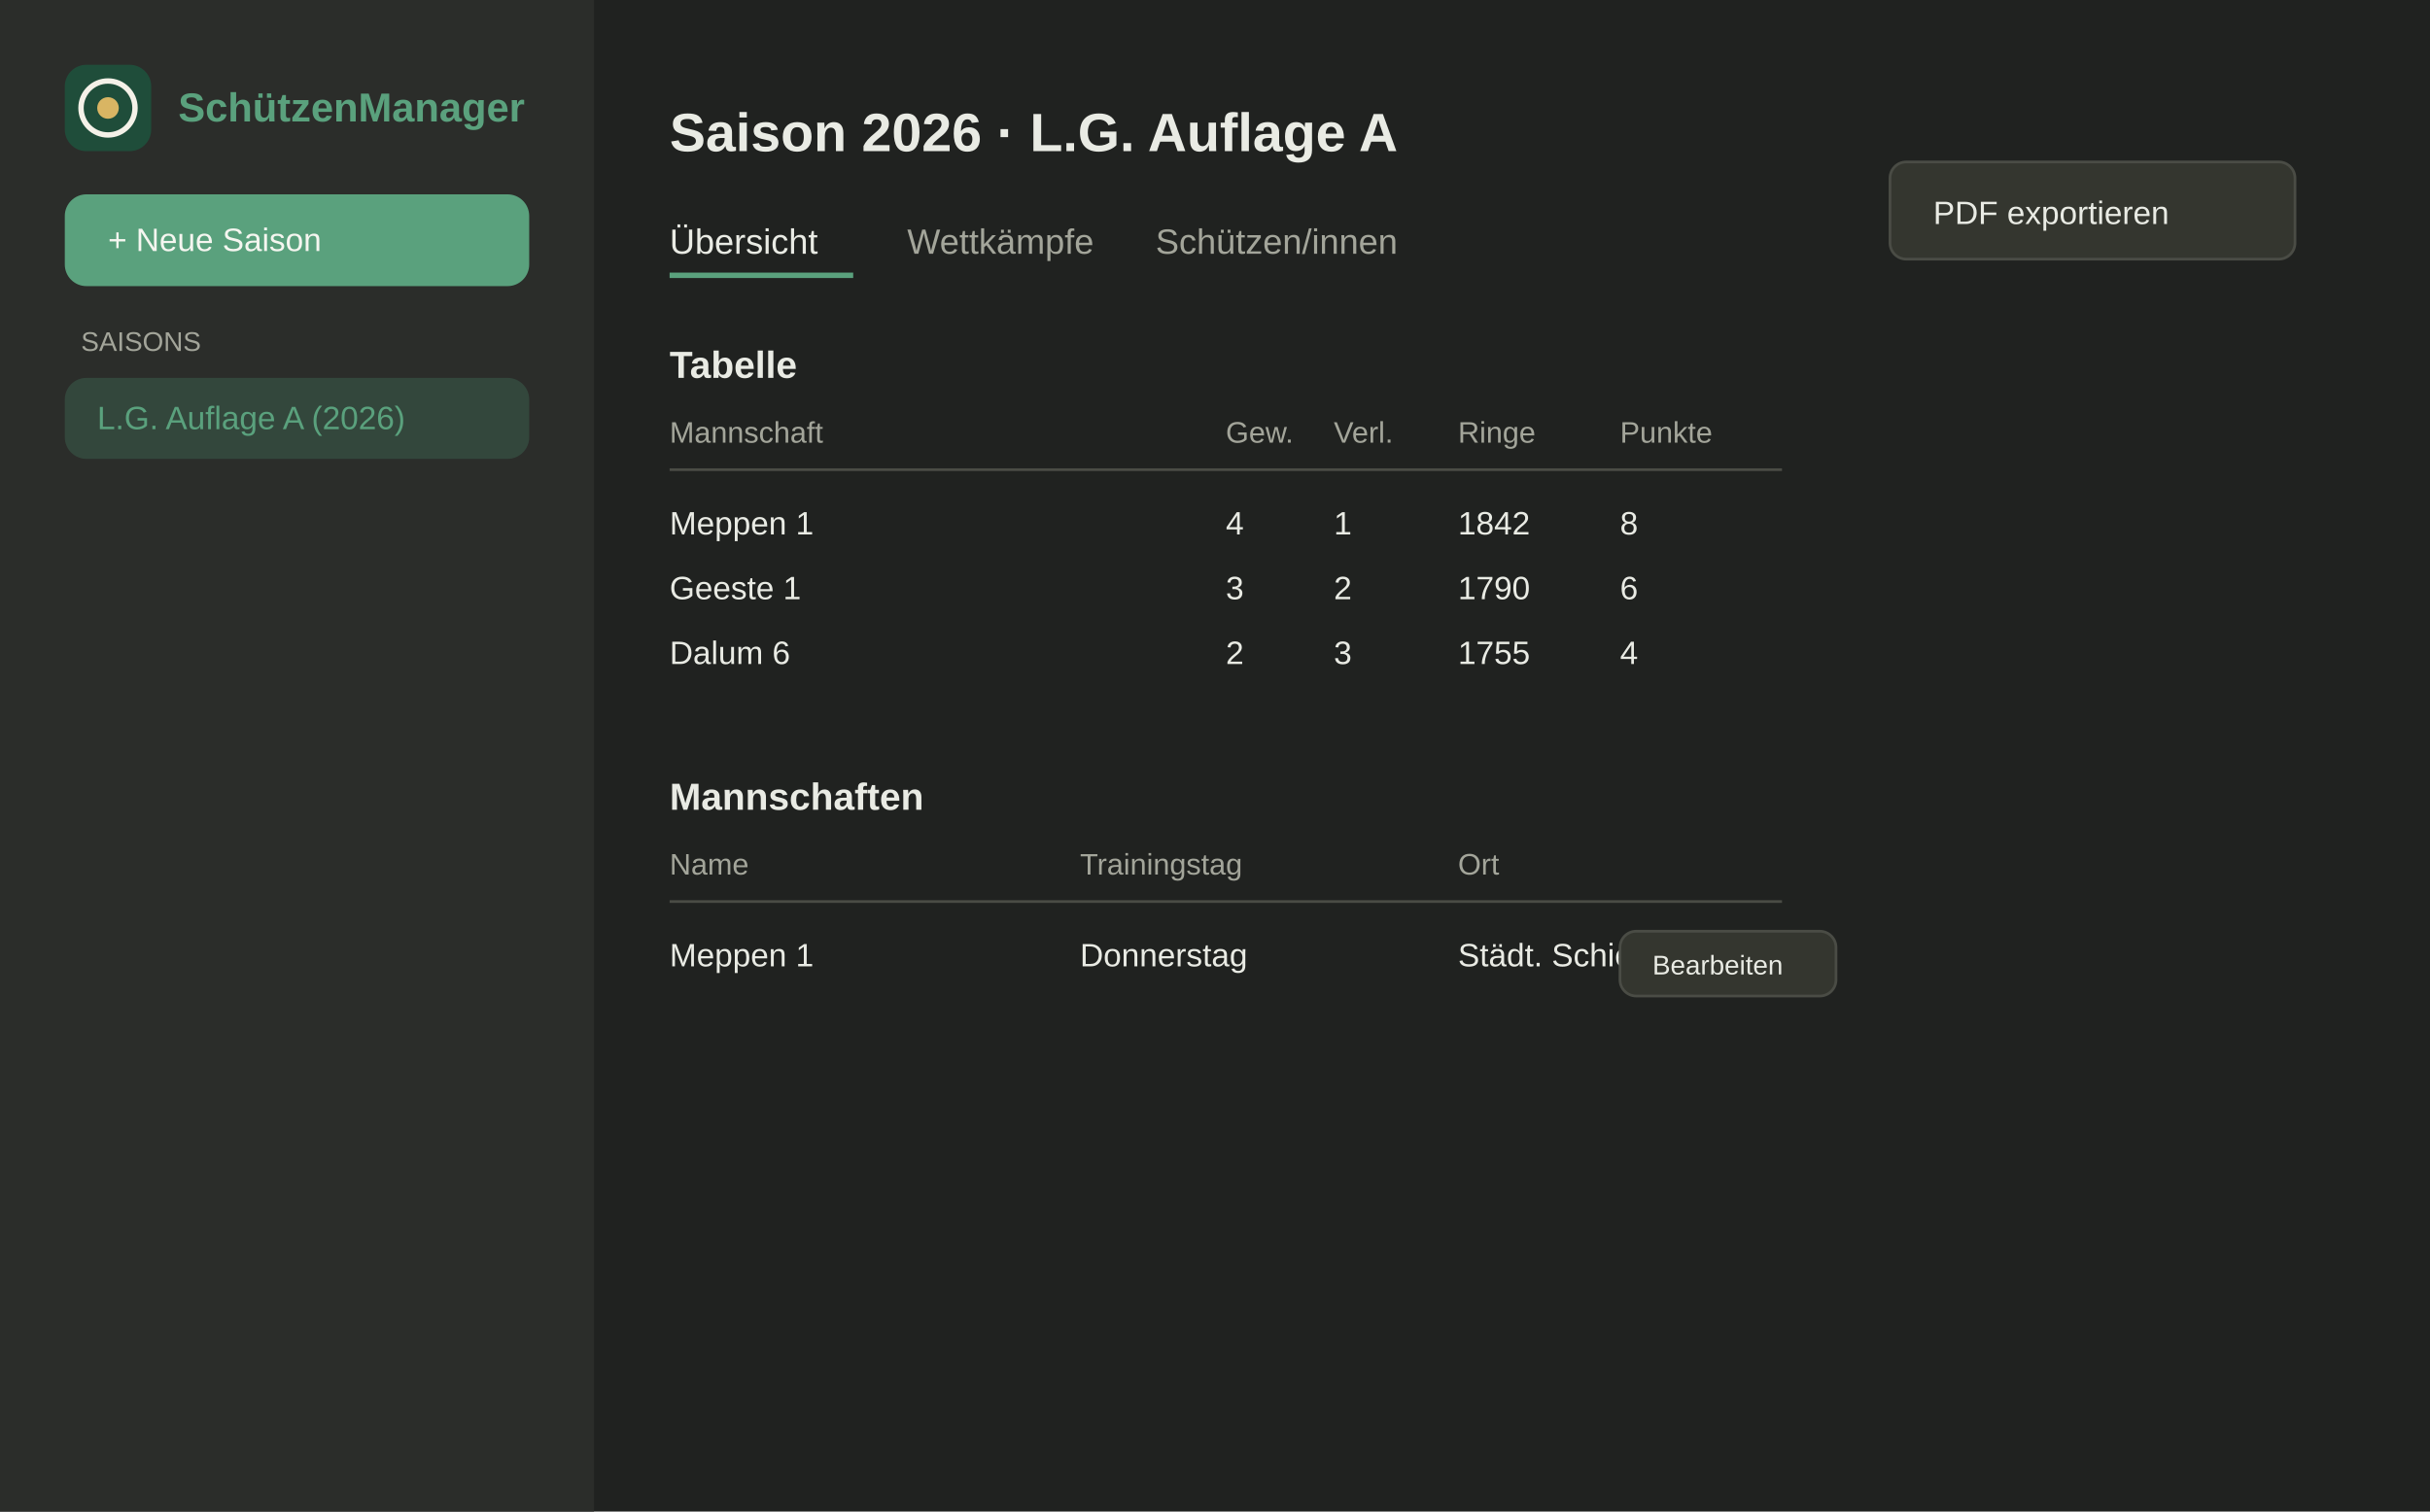
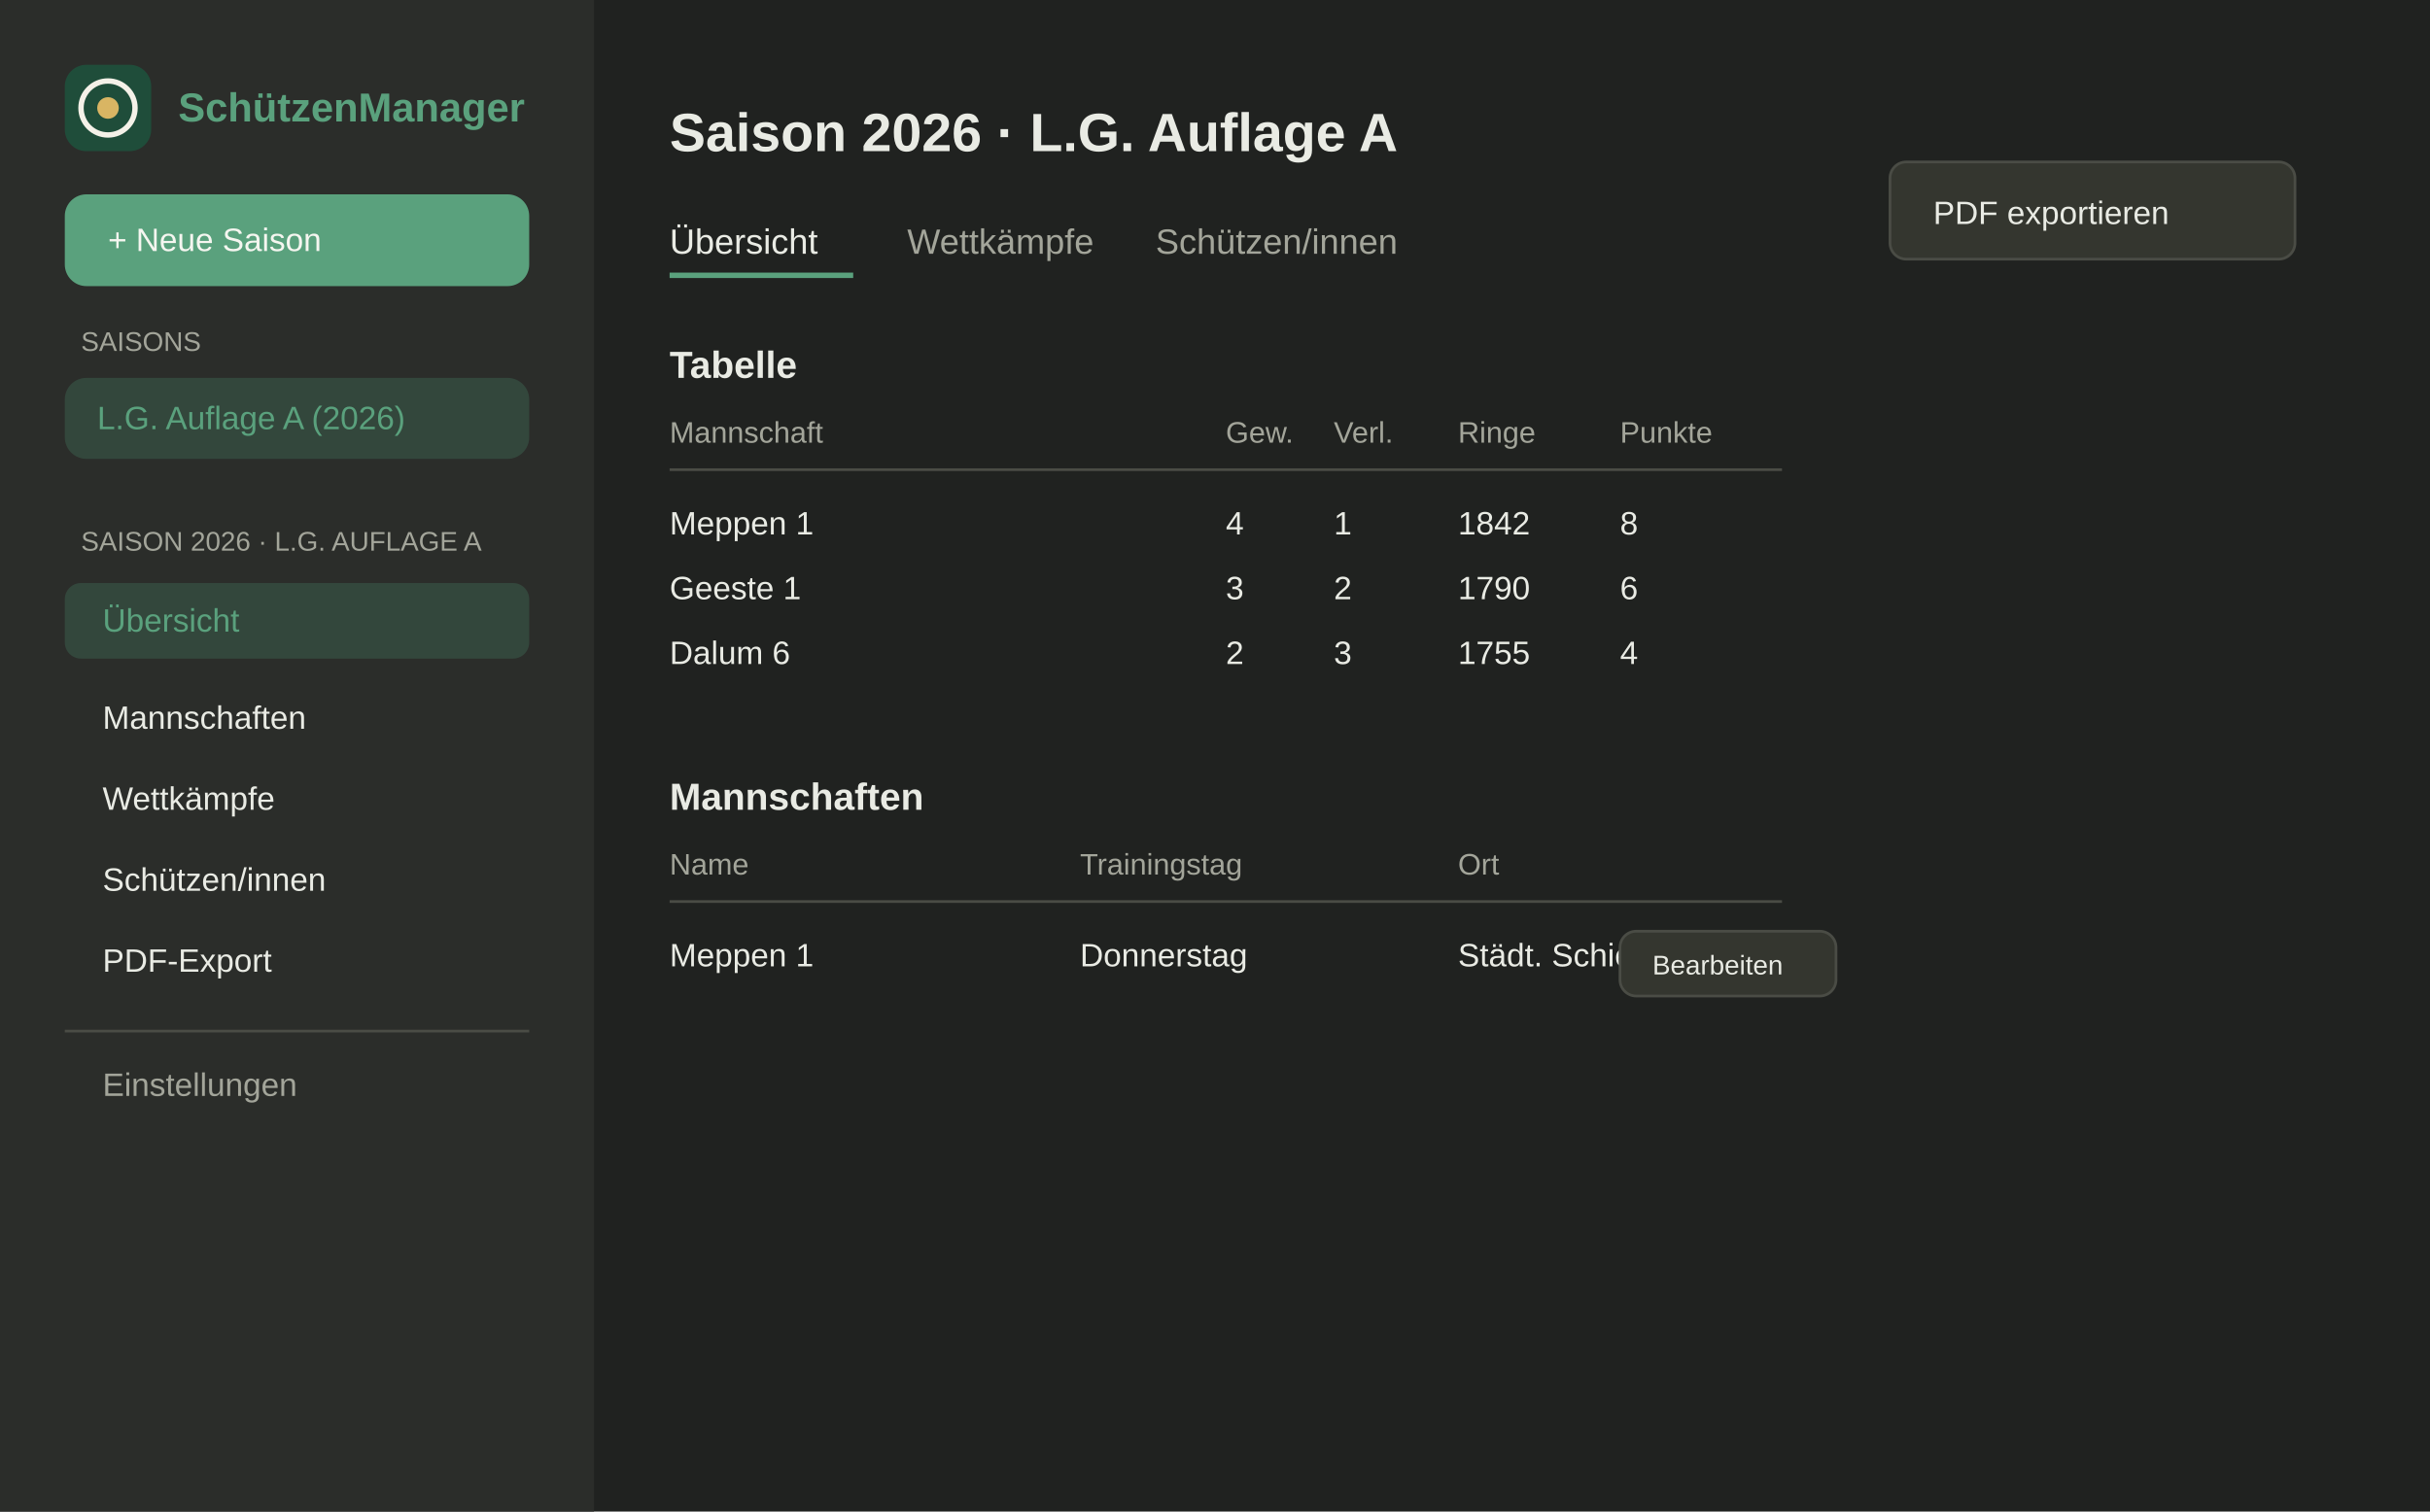
<svg xmlns="http://www.w3.org/2000/svg" width="900" height="560" viewBox="0 0 900 560" font-family="Segoe UI, Arial, sans-serif">
  <rect x="0" y="0" width="900" height="560" fill="#202220" />
  <rect x="0" y="0" width="220" height="560" fill="#2b2d2a" />
  <rect x="24" y="24" width="32" height="32" rx="8" fill="#1F4D3A" />
  <circle cx="40" cy="40" r="10" fill="none" stroke="#F4F1E8" stroke-width="2" />
  <circle cx="40" cy="40" r="4" fill="#d9b563" />
  <text x="66" y="45" font-size="15" font-weight="600" fill="#5aa17d">SchützenManager</text>
  <rect x="24" y="72" width="172" height="34" rx="8" fill="#5aa17d" />
  <text x="40" y="93" font-size="12" fill="#f5f6f0">+ Neue Saison</text>
  <text x="30" y="130" font-size="10" fill="#a3a59a">SAISONS</text>
  <rect x="24" y="140" width="172" height="30" rx="8" fill="#33473c" />
  <text x="36" y="159" font-size="12" fill="#5aa17d">L.G. Auflage A (2026)</text>
+   <text x="30" y="204" font-size="10" fill="#a3a59a">SAISON 2026 · L.G. AUFLAGE A</text>
+   <rect x="24" y="216" width="172" height="28" rx="6" fill="#33473c" />
+   <text x="38" y="234" font-size="12" fill="#5aa17d">Übersicht</text>
+   <text x="38" y="270" font-size="12" fill="#e9ebe4">Mannschaften</text>
+   <text x="38" y="300" font-size="12" fill="#e9ebe4">Wettkämpfe</text>
+   <text x="38" y="330" font-size="12" fill="#e9ebe4">Schützen/innen</text>
+   <text x="38" y="360" font-size="12" fill="#e9ebe4">PDF-Export</text>
+   <line x1="24" y1="382" x2="196" y2="382" stroke="#4a4c45" />
+   <text x="38" y="406" font-size="12" fill="#a3a59a">Einstellungen</text>
  <text x="248" y="56" font-size="20" font-weight="600" fill="#e9ebe4">Saison 2026 · L.G. Auflage A</text>
  <text x="248" y="94" font-size="13" fill="#e9ebe4">Übersicht</text>
  <line x1="248" y1="102" x2="316" y2="102" stroke="#5aa17d" stroke-width="2" />
  <text x="336" y="94" font-size="13" fill="#a3a59a">Wettkämpfe</text>
  <text x="428" y="94" font-size="13" fill="#a3a59a">Schützen/innen</text>
  <text x="248" y="140" font-size="14" font-weight="600" fill="#e9ebe4">Tabelle</text>
  <g font-size="11" fill="#a3a59a">
    <text x="248" y="164">Mannschaft</text>
    <text x="454" y="164">Gew.</text>
    <text x="494" y="164">Verl.</text>
    <text x="540" y="164">Ringe</text>
    <text x="600" y="164">Punkte</text>
  </g>
  <line x1="248" y1="174" x2="660" y2="174" stroke="#4a4c45" />
  <g font-size="12" fill="#e9ebe4">
    <text x="248" y="198">Meppen 1</text>
    <text x="454" y="198">4</text>
    <text x="494" y="198">1</text>
    <text x="540" y="198">1842</text>
    <text x="600" y="198">8</text>
    <text x="248" y="222">Geeste 1</text>
    <text x="454" y="222">3</text>
    <text x="494" y="222">2</text>
    <text x="540" y="222">1790</text>
    <text x="600" y="222">6</text>
    <text x="248" y="246">Dalum 6</text>
    <text x="454" y="246">2</text>
    <text x="494" y="246">3</text>
    <text x="540" y="246">1755</text>
    <text x="600" y="246">4</text>
  </g>
  <text x="248" y="300" font-size="14" font-weight="600" fill="#e9ebe4">Mannschaften</text>
  <g font-size="11" fill="#a3a59a">
    <text x="248" y="324">Name</text>
    <text x="400" y="324">Trainingstag</text>
    <text x="540" y="324">Ort</text>
  </g>
  <line x1="248" y1="334" x2="660" y2="334" stroke="#4a4c45" />
  <text x="248" y="358" font-size="12" fill="#e9ebe4">Meppen 1</text>
  <text x="400" y="358" font-size="12" fill="#e9ebe4">Donnerstag</text>
  <text x="540" y="358" font-size="12" fill="#e9ebe4">Städt. Schießstand</text>
  <rect x="600" y="345" width="80" height="24" rx="6" fill="#34362f" stroke="#4a4c45" />
  <text x="612" y="361" font-size="10" fill="#e9ebe4">Bearbeiten</text>
  <rect x="700" y="60" width="150" height="36" rx="6" fill="#34362f" stroke="#4a4c45" />
  <text x="716" y="83" font-size="12" fill="#e9ebe4">PDF exportieren</text>
</svg>
